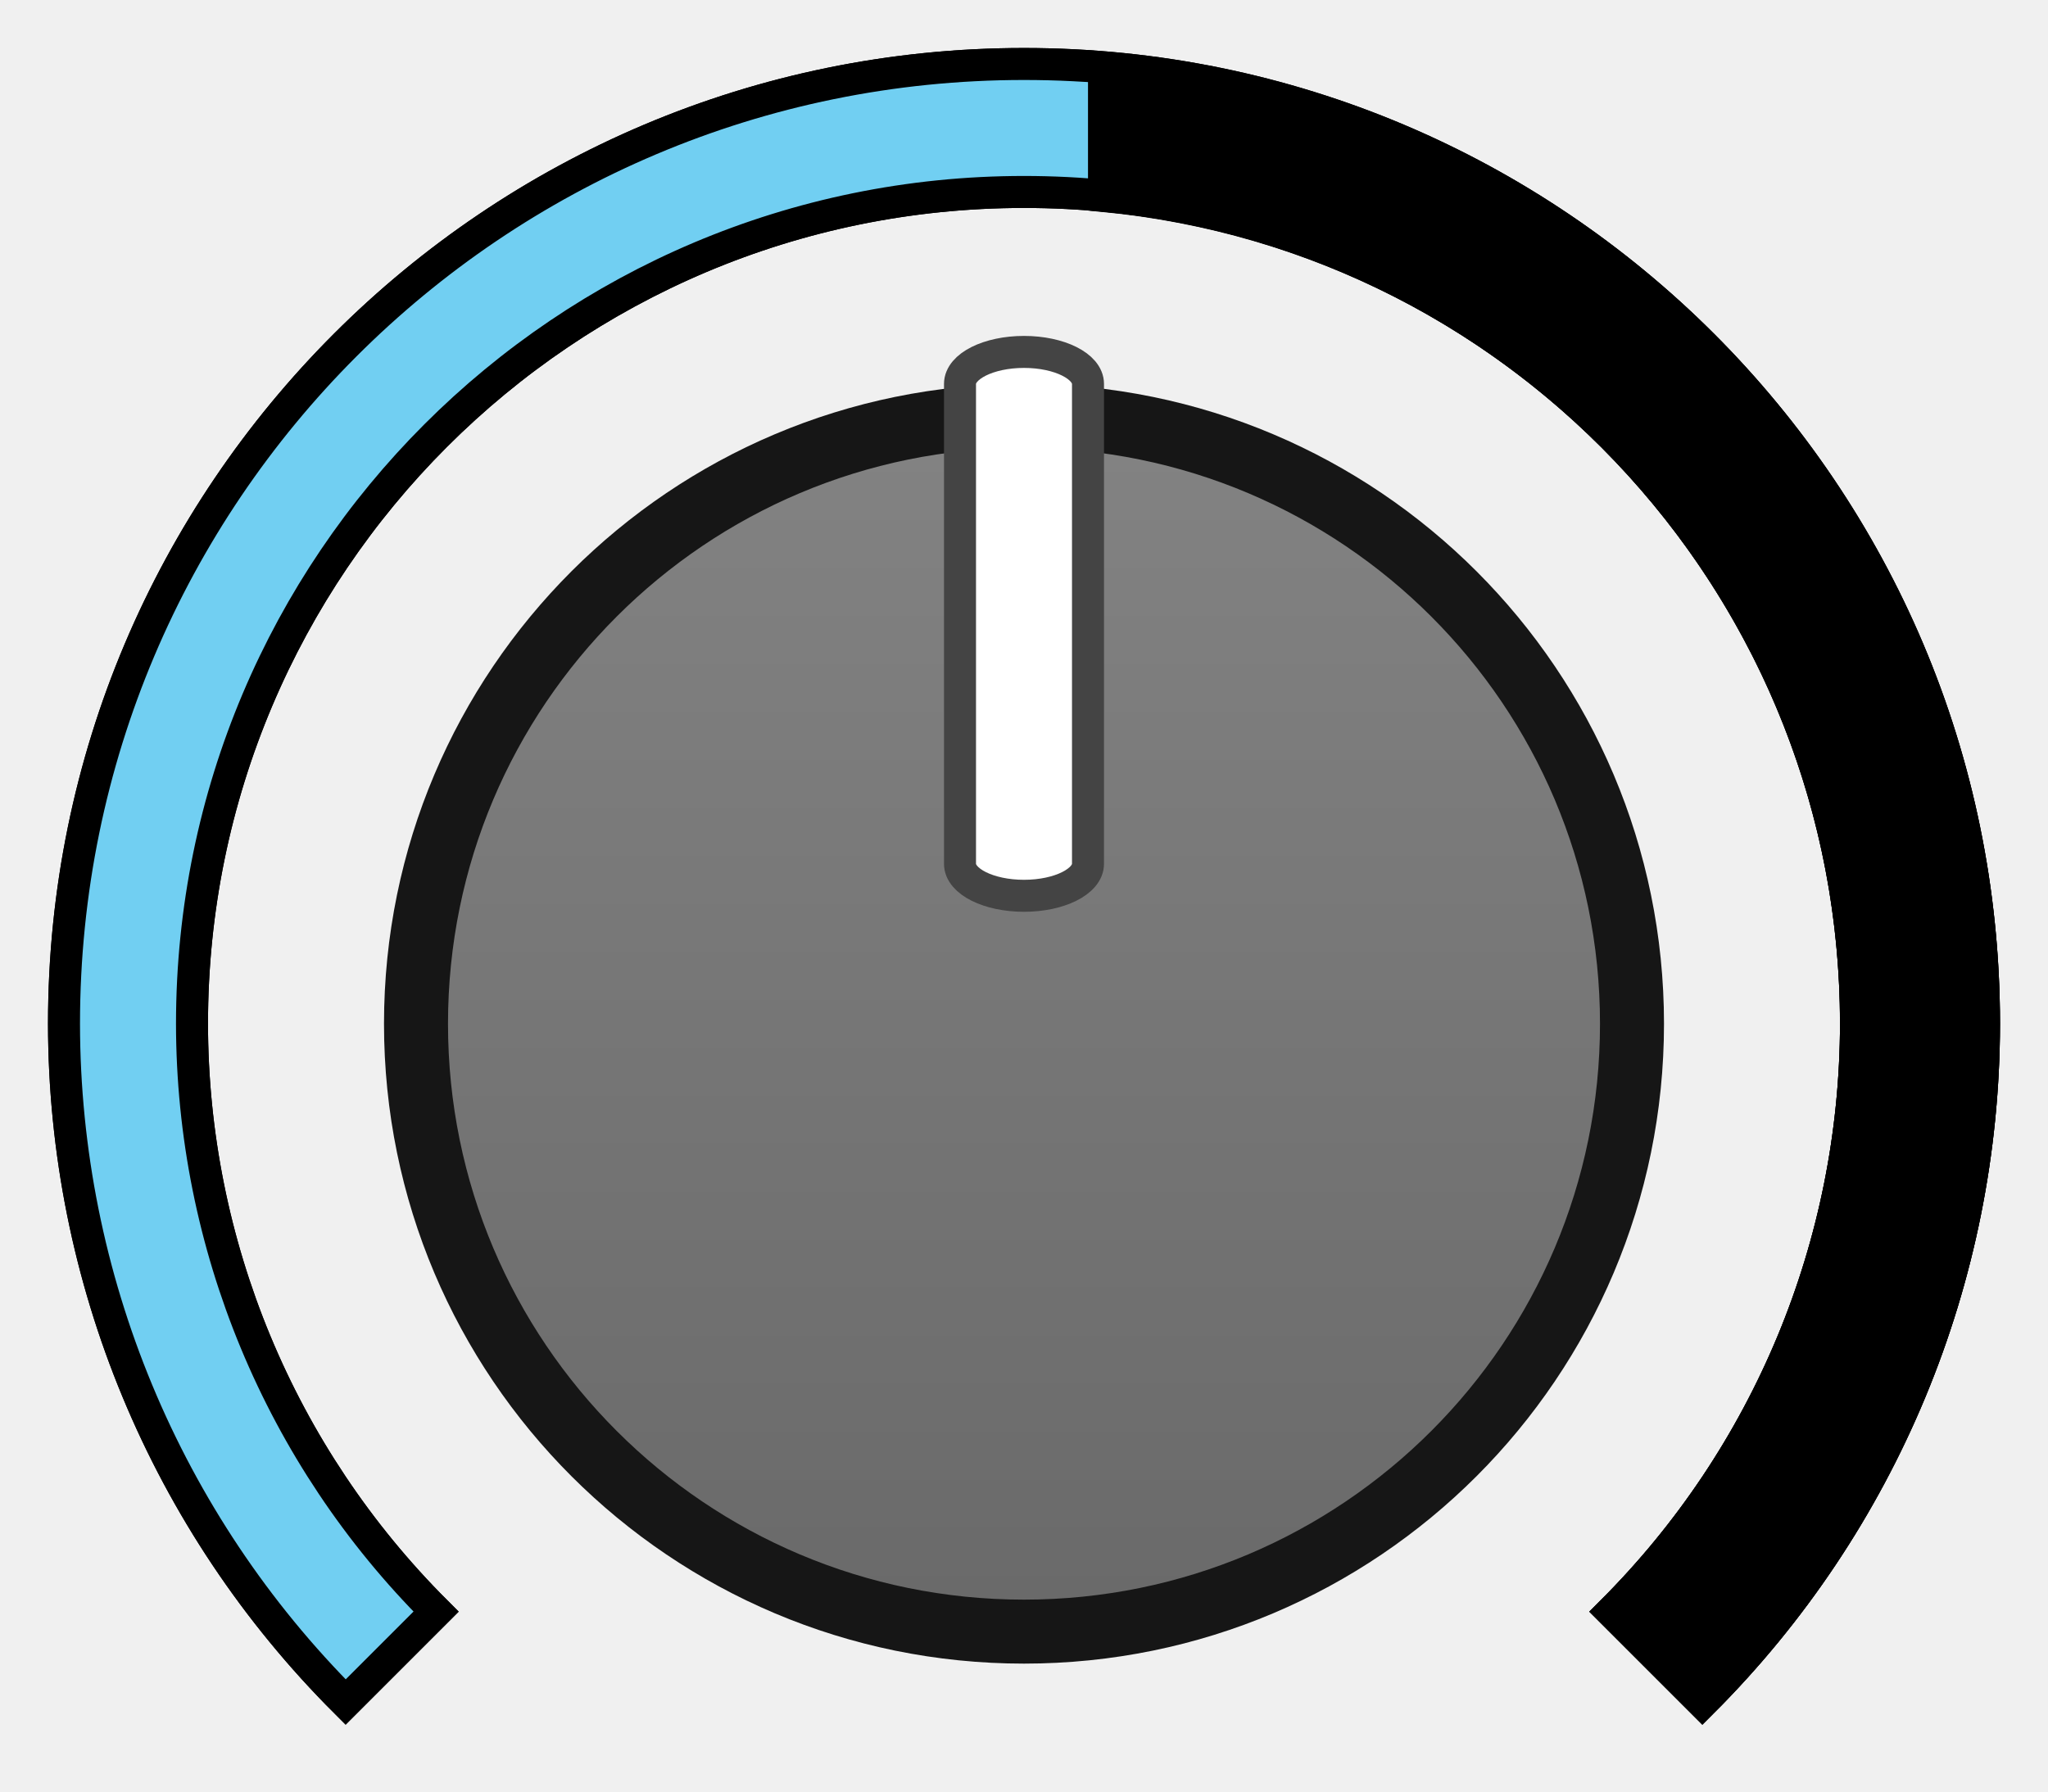
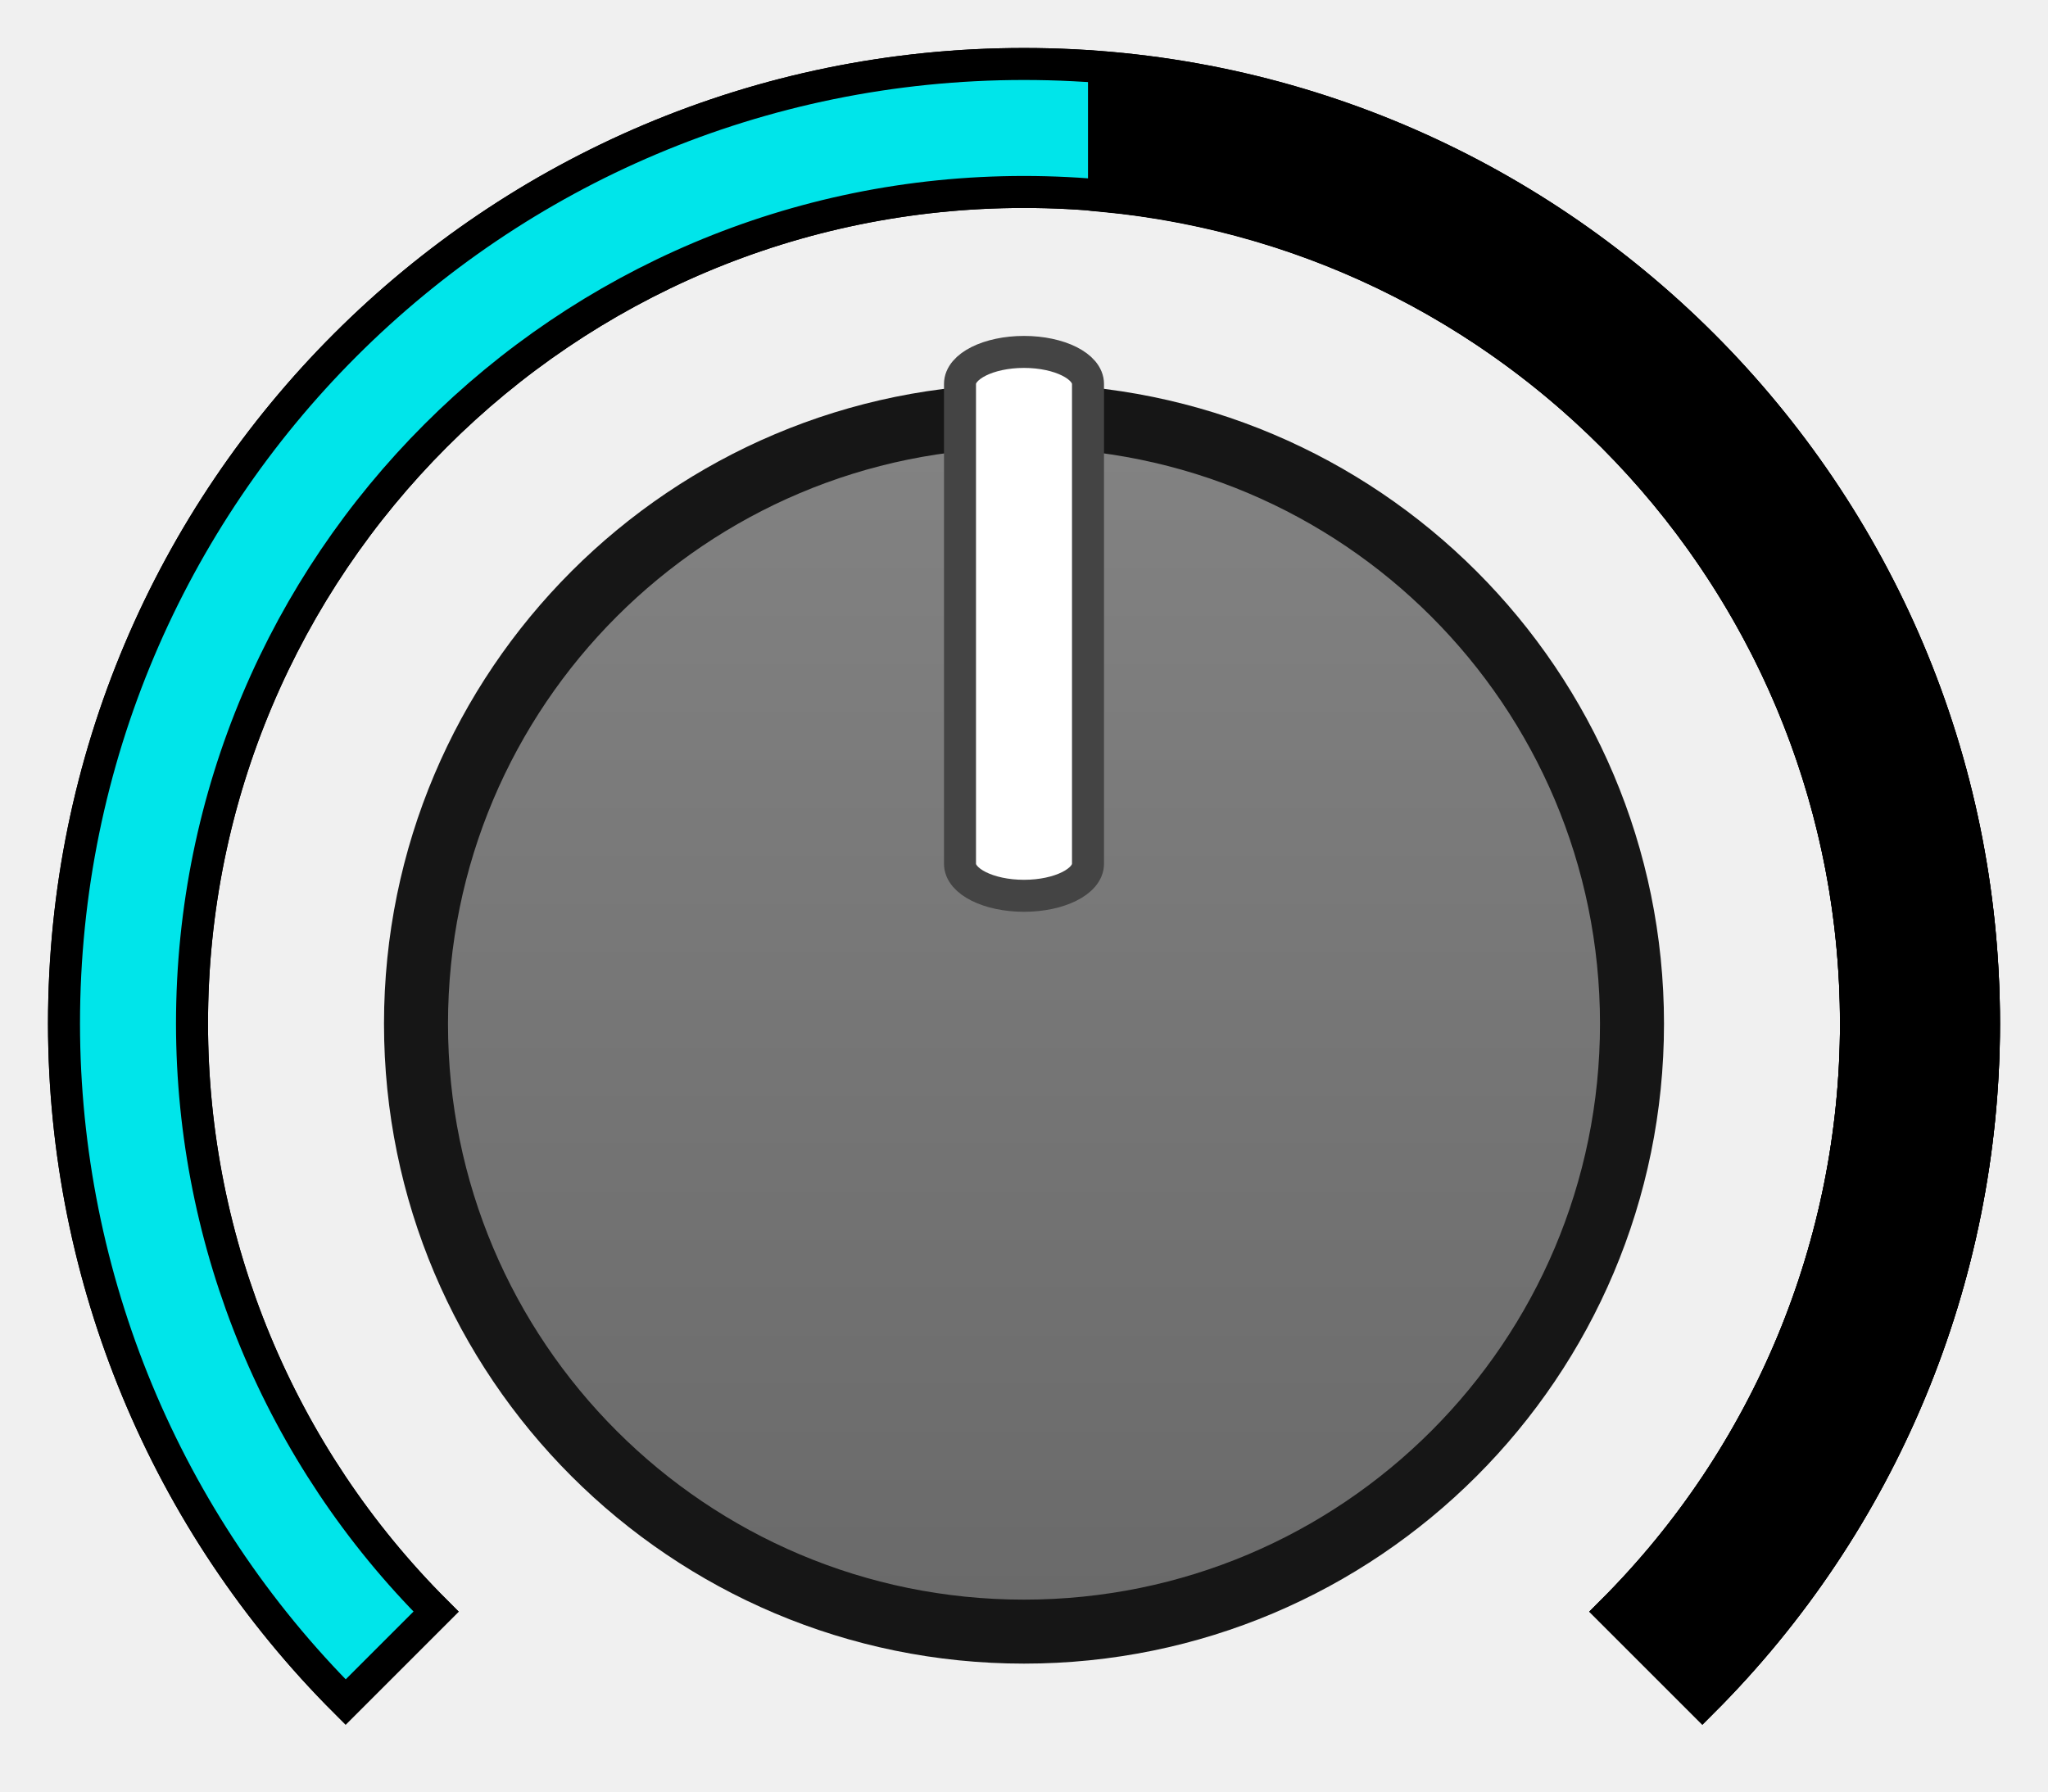
<svg xmlns="http://www.w3.org/2000/svg" xmlns:xlink="http://www.w3.org/1999/xlink" id="eknob" version="1.1" viewBox="0 0 64 56" height="56" width="64">
  <defs id="eknob-defs">
    <linearGradient id="eknob-linearGradient4585">
      <stop style="stop-color:#848484;stop-opacity:1" offset="0" />
      <stop style="stop-color:#686868;stop-opacity:1" offset="1" />
    </linearGradient>
    <linearGradient gradientUnits="userSpaceOnUse" y2="52" y1="10" x2="31" x1="31" id="eknob-linearGradient4587" xlink:href="#eknob-linearGradient4585" gradientTransform="matrix(1.000001,0,0,1.000001,0.9999564,0.9999541)" />
    <linearGradient gradientUnits="userSpaceOnUse" y2="52" y1="10" x2="31" x1="31" id="eknob-linearGradient4587-0" xlink:href="#eknob-linearGradient4585" gradientTransform="matrix(1.395351,0,0,1.39535,-11.25587,-11.25585)" />
    <linearGradient gradientUnits="userSpaceOnUse" y2="52" y1="10" x2="31" x1="31" id="eknob-linearGradient4587-9" xlink:href="#eknob-linearGradient4585" gradientTransform="matrix(1.000001,0,0,1.000001,0.9999564,0.9999541)" />
    <linearGradient gradientUnits="userSpaceOnUse" y2="52" y1="10" x2="31" x1="31" id="eknob-linearGradient4587-2" xlink:href="#eknob-linearGradient4585" gradientTransform="matrix(1.000001,0,0,1.000001,0.9999564,0.9999541)" />
  </defs>
  <g id="eknob-base">
    <path style="display:inline;fill:#000000;fill-opacity:1;stroke:#000000;stroke-width:1;stroke-miterlimit:4;stroke-dasharray:none;stroke-opacity:1" d="M 32,2 A 30,30 0 0 0 2,32 30,30 0 0 0 10.801,53.201 L 13.627,50.375 A 26,26 0 0 1 6,32 26,26 0 0 1 32,6 26,26 0 0 1 58,32 26,26 0 0 1 50.373,50.375 l 2.826,2.826 A 30,30 0 0 0 62,32 30,30 0 0 0 32,2 Z" id="eknob-base-slot" />
    <circle r="19" cy="32" cx="32" id="eknob-base-knob" style="display:inline;fill:url(#eknob-linearGradient4587);fill-opacity:1;stroke:#161616;stroke-width:2;stroke-miterlimit:4;stroke-dasharray:none;stroke-opacity:1" />
  </g>
  <g id="eknob-h1light">
-     <path style="display:inline;fill:#71cff2;fill-opacity:1;stroke:#71cff2;stroke-width:0;stroke-miterlimit:4;stroke-dasharray:none;stroke-opacity:1" d="M 32 2 A 30 30 0 0 0 2 32 A 30 30 0 0 0 10.801 53.201 L 13.627 50.375 A 26 26 0 0 1 6 32 A 26 26 0 0 1 32 6 L 32 2 z " id="eknob-h1light-path" />
+     <path style="display:inline;fill:#00e5ea;fill-opacity:1;stroke:#00e5ea;stroke-width:0;stroke-miterlimit:4;stroke-dasharray:none;stroke-opacity:1" d="M 32 2 A 30 30 0 0 0 2 32 A 30 30 0 0 0 10.801 53.201 L 13.627 50.375 A 26 26 0 0 1 6 32 A 26 26 0 0 1 32 6 L 32 2 z " id="eknob-h1light-path" />
  </g>
  <g id="eknob-needle">
    <rect style="fill:#ffffff;fill-opacity:1;stroke:#444444;stroke-width:1;stroke-linecap:square;stroke-linejoin:round;stroke-miterlimit:4;stroke-dasharray:none;stroke-opacity:1" id="eknob-needle135b" width="4" height="17" x="30" y="11" rx="2" ry="1" />
  </g>
  <g id="eknob-h1dark">
    <path style="display:inline;fill:#000000;fill-opacity:1;stroke:#000000;stroke-width:0.5;stroke-miterlimit:4;stroke-dasharray:none;stroke-opacity:1" d="M 32 2 A 30 30 0 0 0 2 32 A 30 30 0 0 0 10.801 53.201 L 13.627 50.375 A 26 26 0 0 1 6 32 A 26 26 0 0 1 32 6 L 32 2 z " id="eknob-h1dark-path" />
  </g>
  <g id="eknob-h2light">
-     <path style="display:inline;fill:#71cff2;fill-opacity:1;stroke:none;stroke-width:2;stroke-miterlimit:4;stroke-dasharray:none;stroke-opacity:1" d="M 32 2 L 32 6 A 26 26 0 0 1 58 32 A 26 26 0 0 1 50.373 50.375 L 53.199 53.201 A 30 30 0 0 0 62 32 A 30 30 0 0 0 32 2 z " id="eknob-h2light-path" />
+     <path style="display:inline;fill:#00e5ea;fill-opacity:1;stroke:none;stroke-width:2;stroke-miterlimit:4;stroke-dasharray:none;stroke-opacity:1" d="M 32 2 L 32 6 A 26 26 0 0 1 58 32 A 26 26 0 0 1 50.373 50.375 L 53.199 53.201 A 30 30 0 0 0 62 32 A 30 30 0 0 0 32 2 z " id="eknob-h2light-path" />
  </g>
  <g id="eknob-h3light">
-     <path id="eknob-h3light-path" d="M 32,2 C 15.431,2 2,15.431 2,32 c 0.007,7.954 3.173,15.58 8.801,21.201 L 13.627,50.375 C 8.749,45.503 6.006,38.894 6,32 6,17.641 17.641,6 32,6 c 0.835,0.002 1.435,0.032 2.266,0.114 L 34.614,2.133 C 33.783,2.058 32.835,2.005 32,2 Z" style="display:inline;fill:#71cff2;fill-opacity:1;stroke:#000000;stroke-width:0;stroke-miterlimit:4;stroke-dasharray:none;stroke-opacity:1" />
+     <path id="eknob-h3light-path" d="M 32,2 C 15.431,2 2,15.431 2,32 c 0.007,7.954 3.173,15.58 8.801,21.201 L 13.627,50.375 C 8.749,45.503 6.006,38.894 6,32 6,17.641 17.641,6 32,6 c 0.835,0.002 1.435,0.032 2.266,0.114 L 34.614,2.133 C 33.783,2.058 32.835,2.005 32,2 Z" style="display:inline;fill:#00e5ea;fill-opacity:1;stroke:#000000;stroke-width:0;stroke-miterlimit:4;stroke-dasharray:none;stroke-opacity:1" />
  </g>
  <g id="eknob-h3dark">
    <path id="eknob-h3dark-path" d="M 34.5 2.119 L 34.5 6.127 A 26 26 0 0 1 58 32 A 26 26 0 0 1 50.373 50.375 L 53.199 53.201 A 30 30 0 0 0 62 32 A 30 30 0 0 0 34.5 2.119 z " style="display:inline;fill:#000000;fill-opacity:1;stroke:#000000;stroke-width:1;stroke-miterlimit:4;stroke-dasharray:none;stroke-opacity:1" />
  </g>
  <g id="eknob-finish">
    <path style="display:inline;fill:none;fill-opacity:1;stroke:#000000;stroke-width:1;stroke-miterlimit:4;stroke-dasharray:none;stroke-opacity:1" d="M 32,2 A 30,30 0 0 0 2,32 30,30 0 0 0 10.801,53.201 L 13.627,50.375 A 26,26 0 0 1 6,32 26,26 0 0 1 32,6 26,26 0 0 1 58,32 26,26 0 0 1 50.373,50.375 l 2.826,2.826 A 30,30 0 0 0 62,32 30,30 0 0 0 32,2 Z" id="eknob-finish-frame" />
  </g>
</svg>
